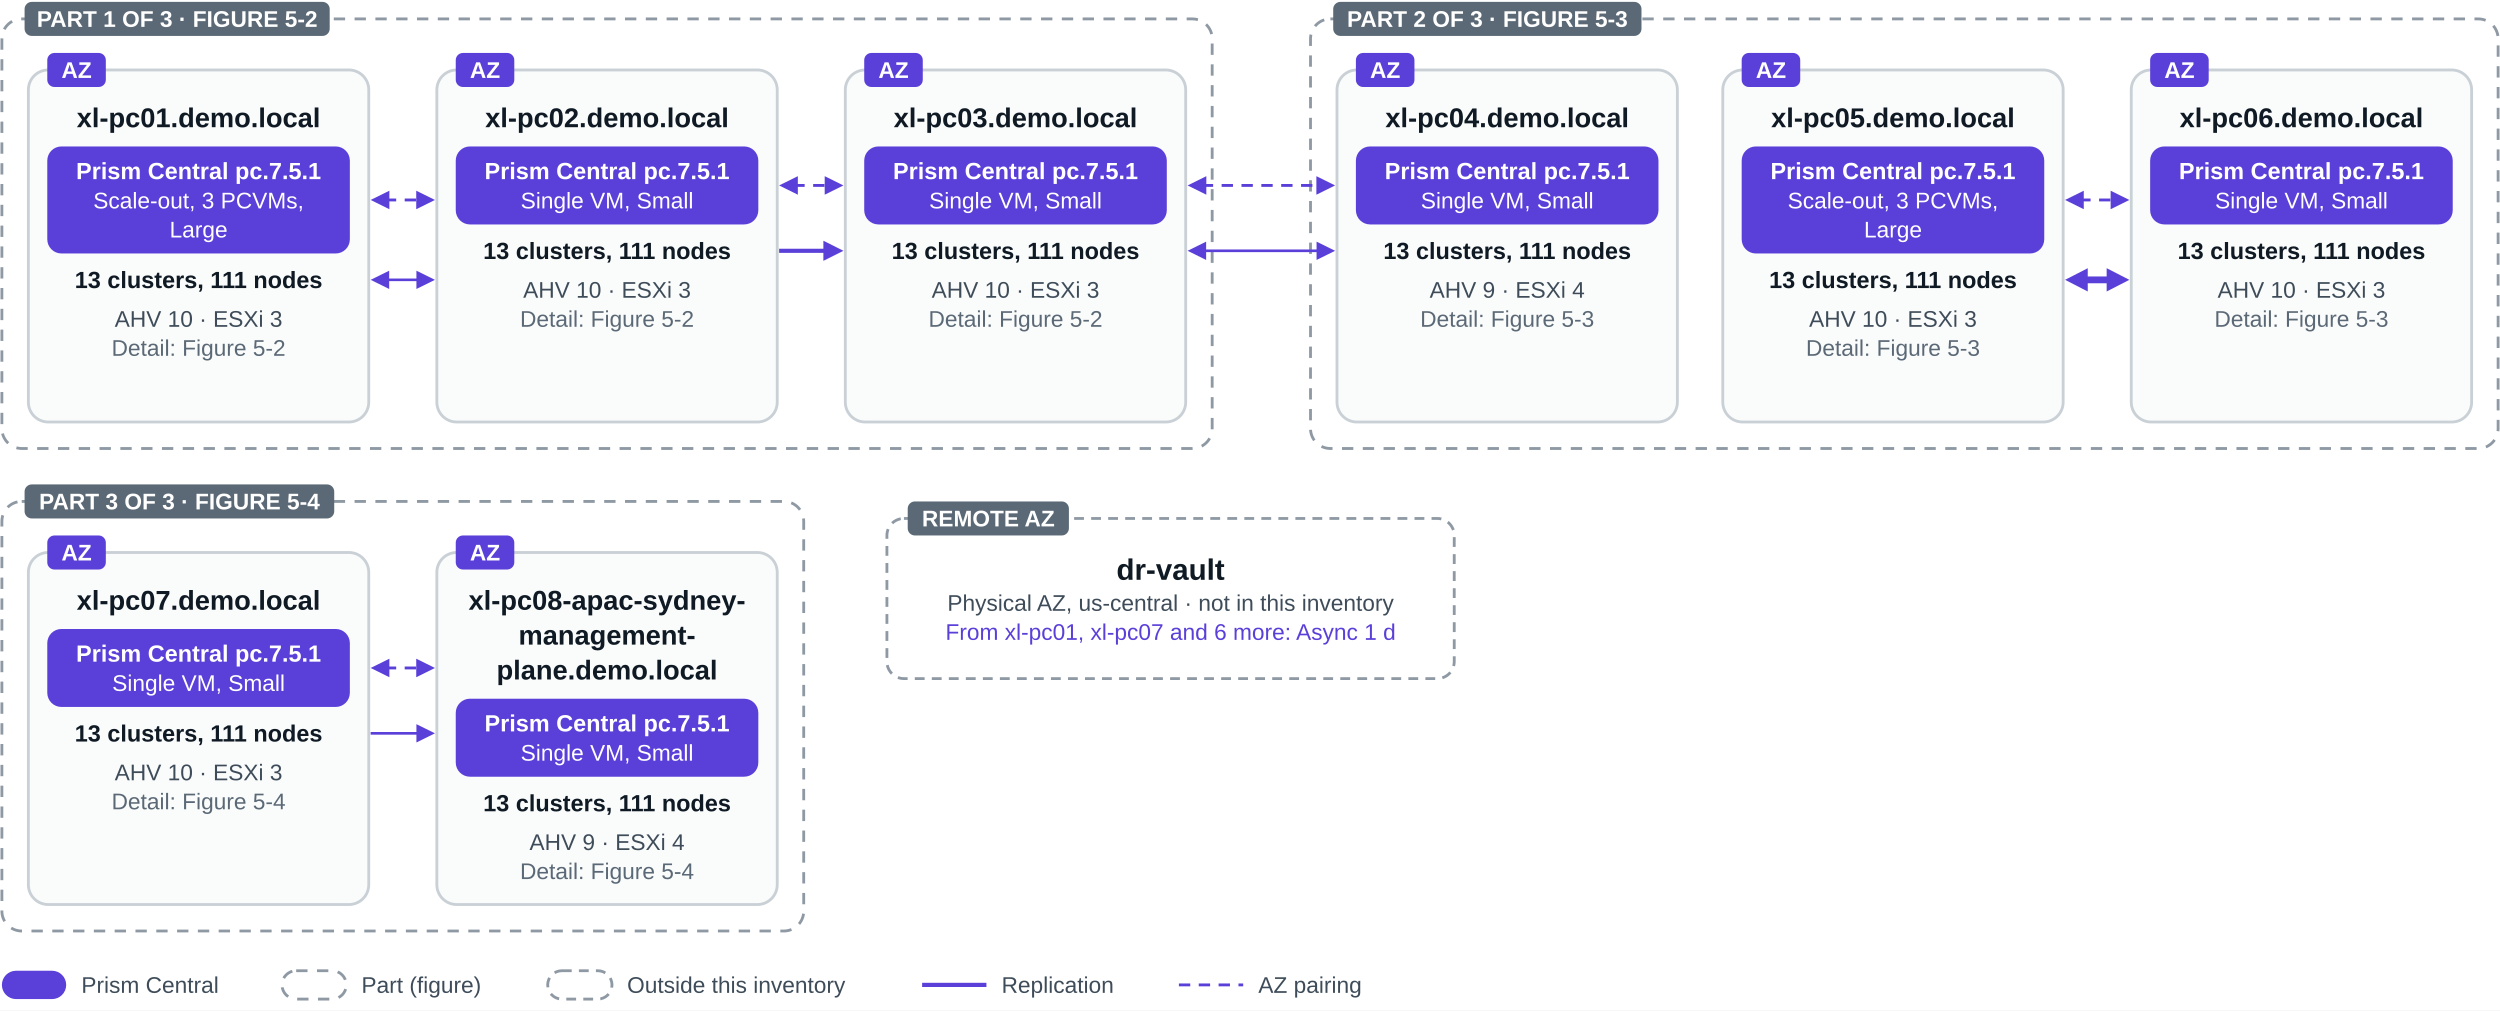
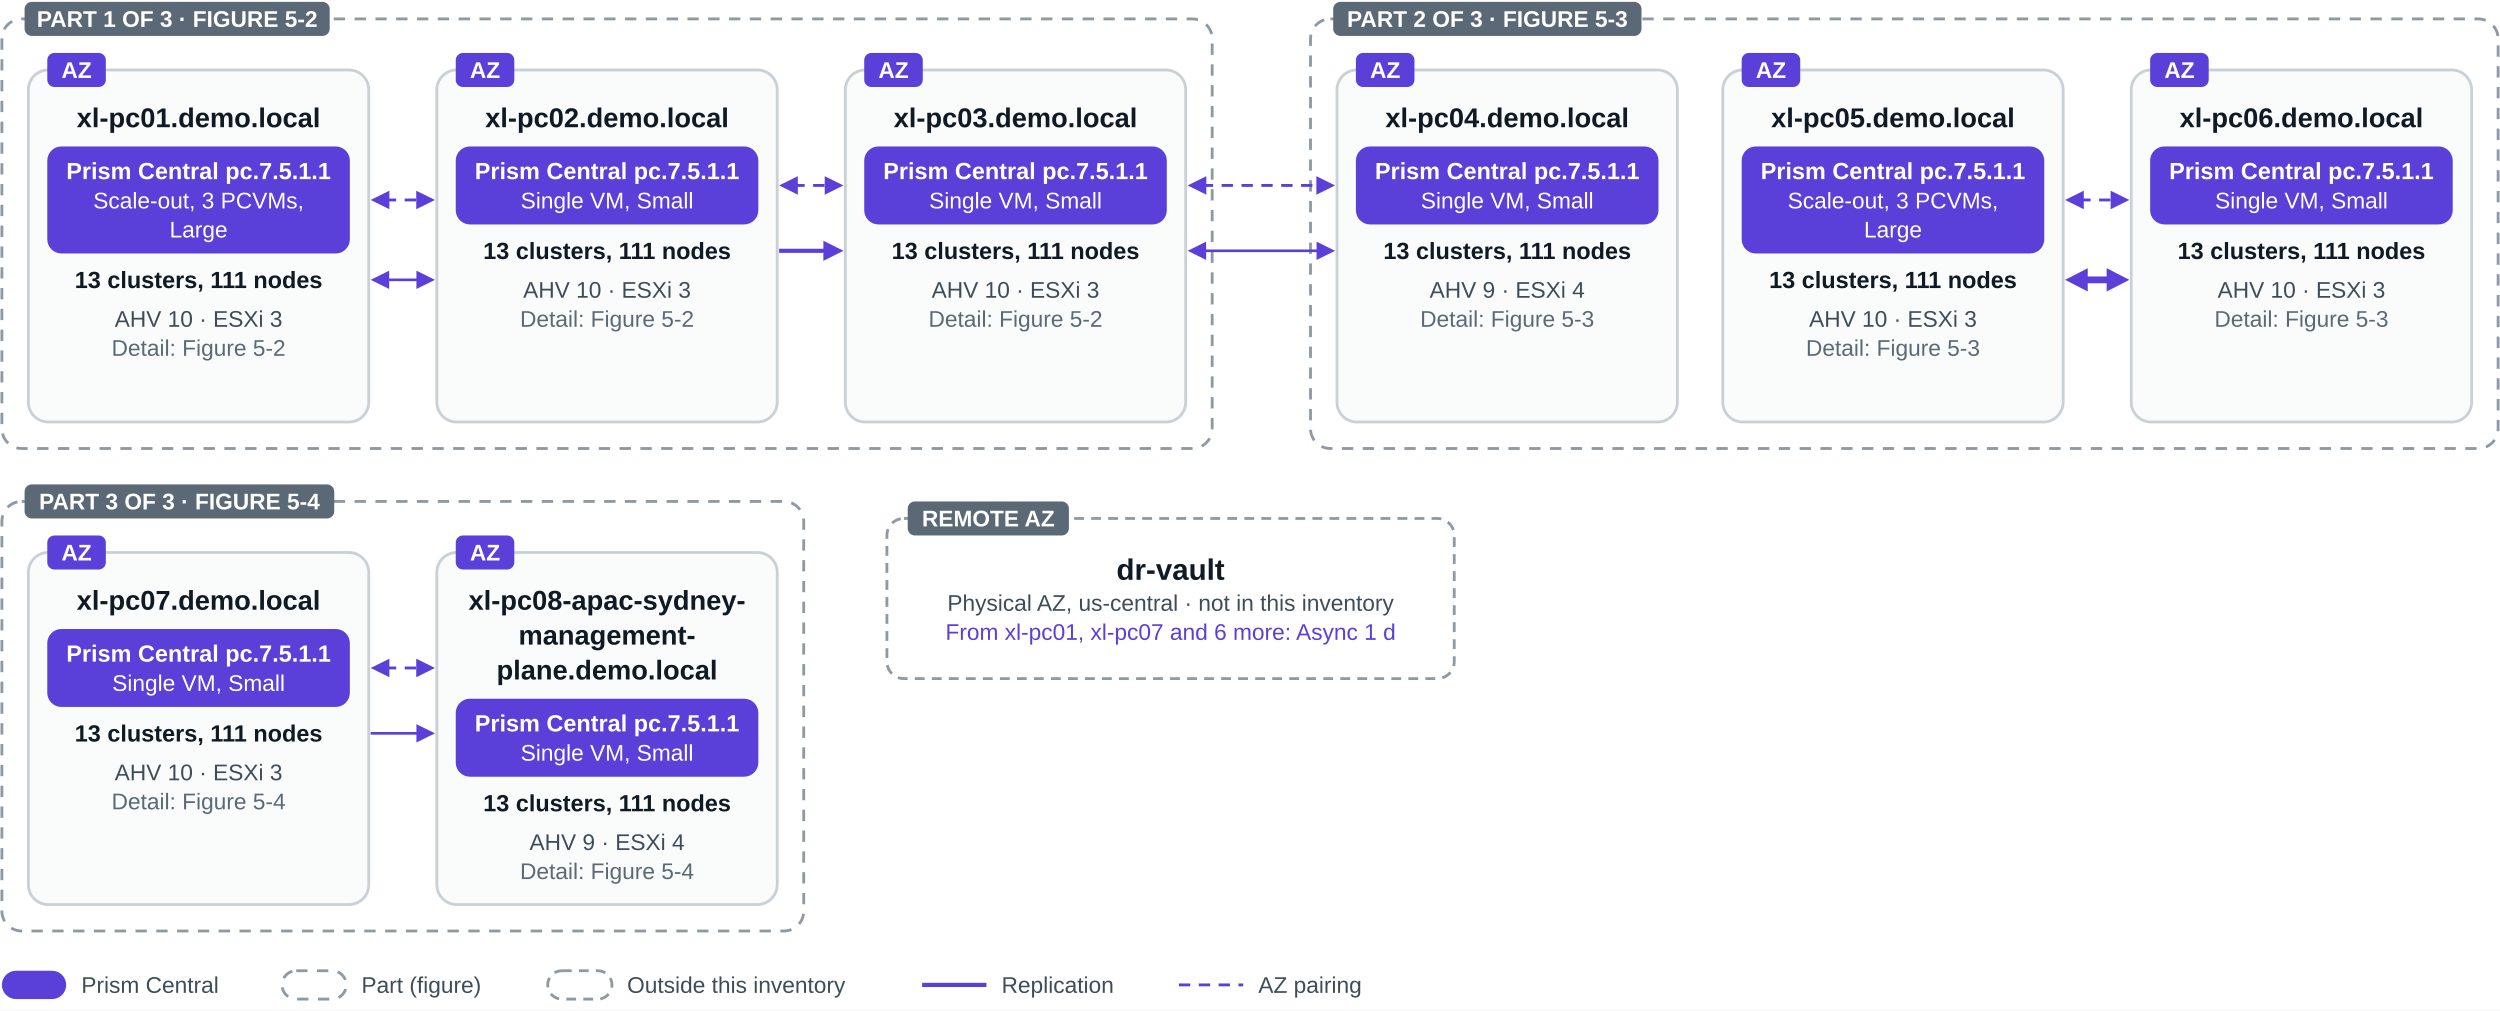
<svg xmlns="http://www.w3.org/2000/svg" version="1.1" width="661pt" height="267.16pt" viewBox="0 0 661 267.16" font-family="Figtree, Calibri, 'Segoe UI', Arial, sans-serif">
  <rect width="661" height="267.16" fill="#FFFFFF" />
  <g id="estate:part:1" data-kind="container" data-part="1 of 3" data-name="Part 1 Of 3 · Figure 5-2">
    <rect x="0.5" y="5" width="320" height="113.58" fill="none" rx="5.25" stroke="#8E99A4" stroke-width="0.75" stroke-dasharray="3 2.5" />
  </g>
  <g id="estate:part:2" data-kind="container" data-part="2 of 3" data-name="Part 2 Of 3 · Figure 5-3">
    <rect x="346.5" y="5" width="314" height="113.58" fill="none" rx="5.25" stroke="#8E99A4" stroke-width="0.75" stroke-dasharray="3 2.5" />
  </g>
  <g id="estate:part:3" data-kind="container" data-part="3 of 3" data-name="Part 3 Of 3 · Figure 5-4">
    <rect x="0.5" y="132.58" width="212" height="113.58" fill="none" rx="5.25" stroke="#8E99A4" stroke-width="0.75" stroke-dasharray="3 2.5" />
  </g>
  <g id="site:xl-pc01.demo.local" data-kind="box" data-name="xl-pc01.demo.local" data-prism-central="xl-pc01.demo.local">
    <rect x="7.5" y="18.5" width="90" height="93.08" fill="#FAFBFB" rx="5.25" stroke="#C9D0D6" stroke-width="0.75" />
    <text x="52.5" y="33.63" text-anchor="middle" font-size="7.2" font-weight="600" fill="#0F1A24" textLength="61.46" lengthAdjust="spacingAndGlyphs">xl-pc01.demo.local</text>
  </g>
  <g id="site:xl-pc01.demo.local:pc" data-kind="box" data-prism-central="xl-pc01.demo.local">
    <rect x="12.5" y="38.72" width="80" height="28.3" fill="#5B3FD9" rx="3.75" />
-     <text x="52.5" y="47.36" text-anchor="middle" font-size="6.2" font-weight="600" fill="#FFFFFF" textLength="60.48" lengthAdjust="spacingAndGlyphs">Prism Central pc.7.5.1</text>
+     <text x="52.5" y="47.36" text-anchor="middle" font-size="6.2" font-weight="600" fill="#FFFFFF" textLength="64.52" lengthAdjust="spacingAndGlyphs">Prism Central pc.7.5.1.1</text>
    <text x="52.5" y="55.1" text-anchor="middle" font-size="6" fill="#FFFFFF" textLength="54.95" lengthAdjust="spacingAndGlyphs">Scale-out, 3 PCVMs,</text>
    <text x="52.5" y="62.78" text-anchor="middle" font-size="6" fill="#FFFFFF" textLength="15.01" lengthAdjust="spacingAndGlyphs">Large</text>
  </g>
  <g id="site:xl-pc01.demo.local:counts" data-kind="label">
    <text x="52.5" y="76.16" text-anchor="middle" font-size="6.2" font-weight="600" fill="#0F1A24" textLength="59.09" lengthAdjust="spacingAndGlyphs">13 clusters, 111 nodes</text>
  </g>
  <g id="site:xl-pc01.demo.local:detail" data-kind="label">
    <text x="52.5" y="86.4" text-anchor="middle" font-size="6" fill="#3E4C59" textLength="42.08" lengthAdjust="spacingAndGlyphs">AHV 10 · ESXi 3</text>
    <text x="52.5" y="94.08" text-anchor="middle" font-size="6" fill="#5B6976" textLength="46.06" lengthAdjust="spacingAndGlyphs">Detail: Figure 5-2</text>
  </g>
  <g id="site:xl-pc02.demo.local" data-kind="box" data-name="xl-pc02.demo.local" data-prism-central="xl-pc02.demo.local">
    <rect x="115.5" y="18.5" width="90" height="93.08" fill="#FAFBFB" rx="5.25" stroke="#C9D0D6" stroke-width="0.75" />
    <text x="160.5" y="33.63" text-anchor="middle" font-size="7.2" font-weight="600" fill="#0F1A24" textLength="62.55" lengthAdjust="spacingAndGlyphs">xl-pc02.demo.local</text>
  </g>
  <g id="site:xl-pc02.demo.local:pc" data-kind="box" data-prism-central="xl-pc02.demo.local">
    <rect x="120.5" y="38.72" width="80" height="20.62" fill="#5B3FD9" rx="3.75" />
-     <text x="160.5" y="47.36" text-anchor="middle" font-size="6.2" font-weight="600" fill="#FFFFFF" textLength="60.48" lengthAdjust="spacingAndGlyphs">Prism Central pc.7.5.1</text>
+     <text x="160.5" y="47.36" text-anchor="middle" font-size="6.2" font-weight="600" fill="#FFFFFF" textLength="64.52" lengthAdjust="spacingAndGlyphs">Prism Central pc.7.5.1.1</text>
    <text x="160.5" y="55.1" text-anchor="middle" font-size="6" fill="#FFFFFF" textLength="44.59" lengthAdjust="spacingAndGlyphs">Single VM, Small</text>
  </g>
  <g id="site:xl-pc02.demo.local:counts" data-kind="label">
    <text x="160.5" y="68.48" text-anchor="middle" font-size="6.2" font-weight="600" fill="#0F1A24" textLength="59.09" lengthAdjust="spacingAndGlyphs">13 clusters, 111 nodes</text>
  </g>
  <g id="site:xl-pc02.demo.local:detail" data-kind="label">
    <text x="160.5" y="78.72" text-anchor="middle" font-size="6" fill="#3E4C59" textLength="42.08" lengthAdjust="spacingAndGlyphs">AHV 10 · ESXi 3</text>
    <text x="160.5" y="86.4" text-anchor="middle" font-size="6" fill="#5B6976" textLength="46.06" lengthAdjust="spacingAndGlyphs">Detail: Figure 5-2</text>
  </g>
  <g id="site:xl-pc03.demo.local" data-kind="box" data-name="xl-pc03.demo.local" data-prism-central="xl-pc03.demo.local">
    <rect x="223.5" y="18.5" width="90" height="93.08" fill="#FAFBFB" rx="5.25" stroke="#C9D0D6" stroke-width="0.75" />
    <text x="268.5" y="33.63" text-anchor="middle" font-size="7.2" font-weight="600" fill="#0F1A24" textLength="62.41" lengthAdjust="spacingAndGlyphs">xl-pc03.demo.local</text>
  </g>
  <g id="site:xl-pc03.demo.local:pc" data-kind="box" data-prism-central="xl-pc03.demo.local">
    <rect x="228.5" y="38.72" width="80" height="20.62" fill="#5B3FD9" rx="3.75" />
-     <text x="268.5" y="47.36" text-anchor="middle" font-size="6.2" font-weight="600" fill="#FFFFFF" textLength="60.48" lengthAdjust="spacingAndGlyphs">Prism Central pc.7.5.1</text>
+     <text x="268.5" y="47.36" text-anchor="middle" font-size="6.2" font-weight="600" fill="#FFFFFF" textLength="64.52" lengthAdjust="spacingAndGlyphs">Prism Central pc.7.5.1.1</text>
    <text x="268.5" y="55.1" text-anchor="middle" font-size="6" fill="#FFFFFF" textLength="44.59" lengthAdjust="spacingAndGlyphs">Single VM, Small</text>
  </g>
  <g id="site:xl-pc03.demo.local:counts" data-kind="label">
    <text x="268.5" y="68.48" text-anchor="middle" font-size="6.2" font-weight="600" fill="#0F1A24" textLength="59.09" lengthAdjust="spacingAndGlyphs">13 clusters, 111 nodes</text>
  </g>
  <g id="site:xl-pc03.demo.local:detail" data-kind="label">
    <text x="268.5" y="78.72" text-anchor="middle" font-size="6" fill="#3E4C59" textLength="42.08" lengthAdjust="spacingAndGlyphs">AHV 10 · ESXi 3</text>
    <text x="268.5" y="86.4" text-anchor="middle" font-size="6" fill="#5B6976" textLength="46.06" lengthAdjust="spacingAndGlyphs">Detail: Figure 5-2</text>
  </g>
  <g id="site:xl-pc04.demo.local" data-kind="box" data-name="xl-pc04.demo.local" data-prism-central="xl-pc04.demo.local">
    <rect x="353.5" y="18.5" width="90" height="93.08" fill="#FAFBFB" rx="5.25" stroke="#C9D0D6" stroke-width="0.75" />
    <text x="398.5" y="33.63" text-anchor="middle" font-size="7.2" font-weight="600" fill="#0F1A24" textLength="62.96" lengthAdjust="spacingAndGlyphs">xl-pc04.demo.local</text>
  </g>
  <g id="site:xl-pc04.demo.local:pc" data-kind="box" data-prism-central="xl-pc04.demo.local">
    <rect x="358.5" y="38.72" width="80" height="20.62" fill="#5B3FD9" rx="3.75" />
-     <text x="398.5" y="47.36" text-anchor="middle" font-size="6.2" font-weight="600" fill="#FFFFFF" textLength="60.48" lengthAdjust="spacingAndGlyphs">Prism Central pc.7.5.1</text>
+     <text x="398.5" y="47.36" text-anchor="middle" font-size="6.2" font-weight="600" fill="#FFFFFF" textLength="64.52" lengthAdjust="spacingAndGlyphs">Prism Central pc.7.5.1.1</text>
    <text x="398.5" y="55.1" text-anchor="middle" font-size="6" fill="#FFFFFF" textLength="44.59" lengthAdjust="spacingAndGlyphs">Single VM, Small</text>
  </g>
  <g id="site:xl-pc04.demo.local:counts" data-kind="label">
    <text x="398.5" y="68.48" text-anchor="middle" font-size="6.2" font-weight="600" fill="#0F1A24" textLength="59.09" lengthAdjust="spacingAndGlyphs">13 clusters, 111 nodes</text>
  </g>
  <g id="site:xl-pc04.demo.local:detail" data-kind="label">
    <text x="398.5" y="78.72" text-anchor="middle" font-size="6" fill="#3E4C59" textLength="39.61" lengthAdjust="spacingAndGlyphs">AHV 9 · ESXi 4</text>
    <text x="398.5" y="86.4" text-anchor="middle" font-size="6" fill="#5B6976" textLength="45.97" lengthAdjust="spacingAndGlyphs">Detail: Figure 5-3</text>
  </g>
  <g id="site:xl-pc05.demo.local" data-kind="box" data-name="xl-pc05.demo.local" data-prism-central="xl-pc05.demo.local">
    <rect x="455.5" y="18.5" width="90" height="93.08" fill="#FAFBFB" rx="5.25" stroke="#C9D0D6" stroke-width="0.75" />
    <text x="500.5" y="33.63" text-anchor="middle" font-size="7.2" font-weight="600" fill="#0F1A24" textLength="62.6" lengthAdjust="spacingAndGlyphs">xl-pc05.demo.local</text>
  </g>
  <g id="site:xl-pc05.demo.local:pc" data-kind="box" data-prism-central="xl-pc05.demo.local">
    <rect x="460.5" y="38.72" width="80" height="28.3" fill="#5B3FD9" rx="3.75" />
-     <text x="500.5" y="47.36" text-anchor="middle" font-size="6.2" font-weight="600" fill="#FFFFFF" textLength="60.48" lengthAdjust="spacingAndGlyphs">Prism Central pc.7.5.1</text>
+     <text x="500.5" y="47.36" text-anchor="middle" font-size="6.2" font-weight="600" fill="#FFFFFF" textLength="64.52" lengthAdjust="spacingAndGlyphs">Prism Central pc.7.5.1.1</text>
    <text x="500.5" y="55.1" text-anchor="middle" font-size="6" fill="#FFFFFF" textLength="54.95" lengthAdjust="spacingAndGlyphs">Scale-out, 3 PCVMs,</text>
    <text x="500.5" y="62.78" text-anchor="middle" font-size="6" fill="#FFFFFF" textLength="15.01" lengthAdjust="spacingAndGlyphs">Large</text>
  </g>
  <g id="site:xl-pc05.demo.local:counts" data-kind="label">
    <text x="500.5" y="76.16" text-anchor="middle" font-size="6.2" font-weight="600" fill="#0F1A24" textLength="59.09" lengthAdjust="spacingAndGlyphs">13 clusters, 111 nodes</text>
  </g>
  <g id="site:xl-pc05.demo.local:detail" data-kind="label">
    <text x="500.5" y="86.4" text-anchor="middle" font-size="6" fill="#3E4C59" textLength="42.08" lengthAdjust="spacingAndGlyphs">AHV 10 · ESXi 3</text>
    <text x="500.5" y="94.08" text-anchor="middle" font-size="6" fill="#5B6976" textLength="45.97" lengthAdjust="spacingAndGlyphs">Detail: Figure 5-3</text>
  </g>
  <g id="site:xl-pc06.demo.local" data-kind="box" data-name="xl-pc06.demo.local" data-prism-central="xl-pc06.demo.local">
    <rect x="563.5" y="18.5" width="90" height="93.08" fill="#FAFBFB" rx="5.25" stroke="#C9D0D6" stroke-width="0.75" />
    <text x="608.5" y="33.63" text-anchor="middle" font-size="7.2" font-weight="600" fill="#0F1A24" textLength="62.58" lengthAdjust="spacingAndGlyphs">xl-pc06.demo.local</text>
  </g>
  <g id="site:xl-pc06.demo.local:pc" data-kind="box" data-prism-central="xl-pc06.demo.local">
    <rect x="568.5" y="38.72" width="80" height="20.62" fill="#5B3FD9" rx="3.75" />
-     <text x="608.5" y="47.36" text-anchor="middle" font-size="6.2" font-weight="600" fill="#FFFFFF" textLength="60.48" lengthAdjust="spacingAndGlyphs">Prism Central pc.7.5.1</text>
+     <text x="608.5" y="47.36" text-anchor="middle" font-size="6.2" font-weight="600" fill="#FFFFFF" textLength="64.52" lengthAdjust="spacingAndGlyphs">Prism Central pc.7.5.1.1</text>
    <text x="608.5" y="55.1" text-anchor="middle" font-size="6" fill="#FFFFFF" textLength="44.59" lengthAdjust="spacingAndGlyphs">Single VM, Small</text>
  </g>
  <g id="site:xl-pc06.demo.local:counts" data-kind="label">
    <text x="608.5" y="68.48" text-anchor="middle" font-size="6.2" font-weight="600" fill="#0F1A24" textLength="59.09" lengthAdjust="spacingAndGlyphs">13 clusters, 111 nodes</text>
  </g>
  <g id="site:xl-pc06.demo.local:detail" data-kind="label">
    <text x="608.5" y="78.72" text-anchor="middle" font-size="6" fill="#3E4C59" textLength="42.08" lengthAdjust="spacingAndGlyphs">AHV 10 · ESXi 3</text>
    <text x="608.5" y="86.4" text-anchor="middle" font-size="6" fill="#5B6976" textLength="45.97" lengthAdjust="spacingAndGlyphs">Detail: Figure 5-3</text>
  </g>
  <g id="site:xl-pc07.demo.local" data-kind="box" data-name="xl-pc07.demo.local" data-prism-central="xl-pc07.demo.local">
    <rect x="7.5" y="146.08" width="90" height="93.08" fill="#FAFBFB" rx="5.25" stroke="#C9D0D6" stroke-width="0.75" />
    <text x="52.5" y="161.21" text-anchor="middle" font-size="7.2" font-weight="600" fill="#0F1A24" textLength="62.39" lengthAdjust="spacingAndGlyphs">xl-pc07.demo.local</text>
  </g>
  <g id="site:xl-pc07.demo.local:pc" data-kind="box" data-prism-central="xl-pc07.demo.local">
    <rect x="12.5" y="166.3" width="80" height="20.62" fill="#5B3FD9" rx="3.75" />
-     <text x="52.5" y="174.94" text-anchor="middle" font-size="6.2" font-weight="600" fill="#FFFFFF" textLength="60.48" lengthAdjust="spacingAndGlyphs">Prism Central pc.7.5.1</text>
+     <text x="52.5" y="174.94" text-anchor="middle" font-size="6.2" font-weight="600" fill="#FFFFFF" textLength="64.52" lengthAdjust="spacingAndGlyphs">Prism Central pc.7.5.1.1</text>
    <text x="52.5" y="182.68" text-anchor="middle" font-size="6" fill="#FFFFFF" textLength="44.59" lengthAdjust="spacingAndGlyphs">Single VM, Small</text>
  </g>
  <g id="site:xl-pc07.demo.local:counts" data-kind="label">
    <text x="52.5" y="196.06" text-anchor="middle" font-size="6.2" font-weight="600" fill="#0F1A24" textLength="59.09" lengthAdjust="spacingAndGlyphs">13 clusters, 111 nodes</text>
  </g>
  <g id="site:xl-pc07.demo.local:detail" data-kind="label">
    <text x="52.5" y="206.3" text-anchor="middle" font-size="6" fill="#3E4C59" textLength="42.08" lengthAdjust="spacingAndGlyphs">AHV 10 · ESXi 3</text>
    <text x="52.5" y="213.98" text-anchor="middle" font-size="6" fill="#5B6976" textLength="46.43" lengthAdjust="spacingAndGlyphs">Detail: Figure 5-4</text>
  </g>
  <g id="site:xl-pc08-apac-sydney-management-plane.demo.local" data-kind="box" data-name="xl-pc08-apac-sydney-management-plane.demo.local" data-prism-central="xl-pc08-apac-sydney-management-plane.demo.local">
    <rect x="115.5" y="146.08" width="90" height="93.08" fill="#FAFBFB" rx="5.25" stroke="#C9D0D6" stroke-width="0.75" />
    <text x="160.5" y="161.21" text-anchor="middle" font-size="7.2" font-weight="600" fill="#0F1A24" textLength="73.9" lengthAdjust="spacingAndGlyphs">xl-pc08-apac-sydney-</text>
    <text x="160.5" y="170.43" text-anchor="middle" font-size="7.2" font-weight="600" fill="#0F1A24" textLength="46.12" lengthAdjust="spacingAndGlyphs">management-</text>
    <text x="160.5" y="179.65" text-anchor="middle" font-size="7.2" font-weight="600" fill="#0F1A24" textLength="55.04" lengthAdjust="spacingAndGlyphs">plane.demo.local</text>
  </g>
  <g id="site:xl-pc08-apac-sydney-management-plane.demo.local:pc" data-kind="box" data-prism-central="xl-pc08-apac-sydney-management-plane.demo.local">
    <rect x="120.5" y="184.74" width="80" height="20.62" fill="#5B3FD9" rx="3.75" />
-     <text x="160.5" y="193.38" text-anchor="middle" font-size="6.2" font-weight="600" fill="#FFFFFF" textLength="60.48" lengthAdjust="spacingAndGlyphs">Prism Central pc.7.5.1</text>
+     <text x="160.5" y="193.38" text-anchor="middle" font-size="6.2" font-weight="600" fill="#FFFFFF" textLength="64.52" lengthAdjust="spacingAndGlyphs">Prism Central pc.7.5.1.1</text>
    <text x="160.5" y="201.12" text-anchor="middle" font-size="6" fill="#FFFFFF" textLength="44.59" lengthAdjust="spacingAndGlyphs">Single VM, Small</text>
  </g>
  <g id="site:xl-pc08-apac-sydney-management-plane.demo.local:counts" data-kind="label">
    <text x="160.5" y="214.5" text-anchor="middle" font-size="6.2" font-weight="600" fill="#0F1A24" textLength="59.09" lengthAdjust="spacingAndGlyphs">13 clusters, 111 nodes</text>
  </g>
  <g id="site:xl-pc08-apac-sydney-management-plane.demo.local:detail" data-kind="label">
    <text x="160.5" y="224.74" text-anchor="middle" font-size="6" fill="#3E4C59" textLength="39.61" lengthAdjust="spacingAndGlyphs">AHV 9 · ESXi 4</text>
    <text x="160.5" y="232.42" text-anchor="middle" font-size="6" fill="#5B6976" textLength="46.43" lengthAdjust="spacingAndGlyphs">Detail: Figure 5-4</text>
  </g>
  <g id="az:dr-vault" data-kind="box" data-availability-zone="dr-vault" data-name="dr-vault">
    <rect x="234.5" y="137.08" width="150" height="42.34" fill="#FFFFFF" rx="4.5" stroke="#8E99A4" stroke-width="0.75" stroke-dasharray="2.6 1.9" />
    <text x="309.5" y="153.3" text-anchor="middle" font-size="7.8" font-weight="600" fill="#0F1A24" textLength="28.27" lengthAdjust="spacingAndGlyphs">dr-vault</text>
    <text x="309.5" y="161.5" text-anchor="middle" font-size="6" fill="#3E4C59" textLength="119.2" lengthAdjust="spacingAndGlyphs">Physical AZ, us-central · not in this inventory</text>
    <text x="309.5" y="169.18" text-anchor="middle" font-size="6" fill="#5B3FD9" textLength="118.73" lengthAdjust="spacingAndGlyphs">From xl-pc01, xl-pc07 and 6 more: Async 1 d</text>
  </g>
  <g id="legend:0" data-kind="swatch">
    <rect x="0.5" y="256.66" width="17" height="7.5" fill="#5B3FD9" rx="3.75" />
  </g>
  <g id="legend:0:label" data-kind="label">
    <text x="21.5" y="262.51" font-size="6" fill="#3E4C59" textLength="35.9" lengthAdjust="spacingAndGlyphs">Prism Central</text>
  </g>
  <g id="legend:1" data-kind="swatch">
    <rect x="74.56" y="256.66" width="17" height="7.5" fill="none" rx="3.75" stroke="#8E99A4" stroke-width="0.75" stroke-dasharray="3 2.5" />
  </g>
  <g id="legend:1:label" data-kind="label">
    <text x="95.56" y="262.51" font-size="6" fill="#3E4C59" textLength="32.32" lengthAdjust="spacingAndGlyphs">Part (figure)</text>
  </g>
  <g id="legend:2" data-kind="swatch">
    <rect x="144.81" y="256.66" width="17" height="7.5" fill="#FFFFFF" rx="3.75" stroke="#8E99A4" stroke-width="0.75" stroke-dasharray="2.6 1.9" />
  </g>
  <g id="legend:2:label" data-kind="label">
    <text x="165.81" y="262.51" font-size="6" fill="#3E4C59" textLength="59.44" lengthAdjust="spacingAndGlyphs">Outside this inventory</text>
  </g>
  <g id="legend:3:label" data-kind="label">
    <text x="264.81" y="262.51" font-size="6" fill="#3E4C59" textLength="30.08" lengthAdjust="spacingAndGlyphs">Replication</text>
  </g>
  <g id="legend:4:label" data-kind="label">
    <text x="332.7" y="262.51" font-size="6" fill="#3E4C59" textLength="27.68" lengthAdjust="spacingAndGlyphs">AZ pairing</text>
  </g>
  <g id="link:pairing:site:xl-pc01.demo.local-&gt;site:xl-pc02.demo.local" data-kind="edge" data-link="pairing">
    <polyline points="101.75,52.87 111.25,52.87" fill="none" stroke="#5B3FD9" stroke-width="0.75" stroke-linejoin="round" stroke-dasharray="3 2.25" />
    <polygon points="115,52.87 110.05,55.32 110.05,50.42" fill="#5B3FD9" />
    <polygon points="98,52.87 102.95,50.42 102.95,55.32" fill="#5B3FD9" />
  </g>
  <g id="link:replication:site:xl-pc01.demo.local-&gt;site:xl-pc02.demo.local" data-kind="edge" data-link="replication">
    <polyline points="101.7,73.99 111.3,73.99" fill="none" stroke="#5B3FD9" stroke-width="0.7" stroke-linejoin="round" />
    <polygon points="115,73.99 110.1,76.41 110.1,71.57" fill="#5B3FD9" />
    <polygon points="98,73.99 102.9,71.57 102.9,76.41" fill="#5B3FD9" />
  </g>
  <g id="link:pairing:site:xl-pc02.demo.local-&gt;site:xl-pc03.demo.local" data-kind="edge" data-link="pairing">
    <polyline points="209.75,49.03 219.25,49.03" fill="none" stroke="#5B3FD9" stroke-width="0.75" stroke-linejoin="round" stroke-dasharray="3 2.25" />
    <polygon points="223,49.03 218.05,51.48 218.05,46.58" fill="#5B3FD9" />
    <polygon points="206,49.03 210.95,46.58 210.95,51.48" fill="#5B3FD9" />
  </g>
  <g id="link:replication:site:xl-pc02.demo.local-&gt;site:xl-pc03.demo.local" data-kind="edge" data-link="replication">
    <polyline points="206,66.31 218.9,66.31" fill="none" stroke="#5B3FD9" stroke-width="1.1" stroke-linejoin="round" />
    <polygon points="223,66.31 217.7,68.97 217.7,63.65" fill="#5B3FD9" />
  </g>
  <g id="link:pairing:site:xl-pc03.demo.local-&gt;site:xl-pc04.demo.local" data-kind="edge" data-link="pairing">
    <polyline points="317.75,49.03 349.25,49.03" fill="none" stroke="#5B3FD9" stroke-width="0.75" stroke-linejoin="round" stroke-dasharray="3 2.25" />
    <polygon points="353,49.03 348.05,51.48 348.05,46.58" fill="#5B3FD9" />
    <polygon points="314,49.03 318.95,46.58 318.95,51.48" fill="#5B3FD9" />
  </g>
  <g id="link:replication:site:xl-pc03.demo.local-&gt;site:xl-pc04.demo.local" data-kind="edge" data-link="replication">
    <polyline points="317.7,66.31 349.3,66.31" fill="none" stroke="#5B3FD9" stroke-width="0.7" stroke-linejoin="round" />
    <polygon points="353,66.31 348.1,68.73 348.1,63.89" fill="#5B3FD9" />
    <polygon points="314,66.31 318.9,63.89 318.9,68.73" fill="#5B3FD9" />
  </g>
  <g id="link:pairing:site:xl-pc05.demo.local-&gt;site:xl-pc06.demo.local" data-kind="edge" data-link="pairing">
    <polyline points="549.75,52.87 559.25,52.87" fill="none" stroke="#5B3FD9" stroke-width="0.75" stroke-linejoin="round" stroke-dasharray="3 2.25" />
    <polygon points="563,52.87 558.05,55.32 558.05,50.42" fill="#5B3FD9" />
    <polygon points="546,52.87 550.95,50.42 550.95,55.32" fill="#5B3FD9" />
  </g>
  <g id="link:replication:site:xl-pc05.demo.local-&gt;site:xl-pc06.demo.local" data-kind="edge" data-link="replication">
    <polyline points="550.8,73.99 558.2,73.99" fill="none" stroke="#5B3FD9" stroke-width="1.8" stroke-linejoin="round" />
    <polygon points="563,73.99 557,77.07 557,70.91" fill="#5B3FD9" />
    <polygon points="546,73.99 552,70.91 552,77.07" fill="#5B3FD9" />
  </g>
  <g id="link:pairing:site:xl-pc07.demo.local-&gt;site:xl-pc08-apac-sydney-management-plane.demo.local" data-kind="edge" data-link="pairing">
    <polyline points="101.75,176.61 111.25,176.61" fill="none" stroke="#5B3FD9" stroke-width="0.75" stroke-linejoin="round" stroke-dasharray="3 2.25" />
    <polygon points="115,176.61 110.05,179.06 110.05,174.16" fill="#5B3FD9" />
    <polygon points="98,176.61 102.95,174.16 102.95,179.06" fill="#5B3FD9" />
  </g>
  <g id="link:replication:site:xl-pc07.demo.local-&gt;site:xl-pc08-apac-sydney-management-plane.demo.local" data-kind="edge" data-link="replication">
    <polyline points="98,193.89 111.3,193.89" fill="none" stroke="#5B3FD9" stroke-width="0.7" stroke-linejoin="round" />
    <polygon points="115,193.89 110.1,196.31 110.1,191.47" fill="#5B3FD9" />
  </g>
  <g id="legend:3" data-kind="edge" data-link="">
    <polyline points="243.81,260.41 260.81,260.41" fill="none" stroke="#5B3FD9" stroke-width="1.1" stroke-linejoin="round" />
  </g>
  <g id="legend:4" data-kind="edge" data-link="">
    <polyline points="311.7,260.41 328.7,260.41" fill="none" stroke="#5B3FD9" stroke-width="0.75" stroke-linejoin="round" stroke-dasharray="3 2.25" />
  </g>
  <g id="estate:part:1:tag" data-kind="tag">
    <rect x="6.5" y="0.5" width="80.67" height="9" fill="#5B6976" rx="1.9" />
    <text x="46.84" y="7.1" text-anchor="middle" font-size="6" font-weight="600" fill="#FFFFFF" textLength="69.5" lengthAdjust="spacingAndGlyphs">PART 1 OF 3 · FIGURE 5-2</text>
  </g>
  <g id="site:xl-pc01.demo.local:tag" data-kind="tag">
    <rect x="12.5" y="14" width="15.48" height="9" fill="#5B3FD9" rx="1.9" />
    <text x="20.24" y="20.6" text-anchor="middle" font-size="6" font-weight="600" fill="#FFFFFF" textLength="8" lengthAdjust="spacingAndGlyphs">AZ</text>
  </g>
  <g id="site:xl-pc02.demo.local:tag" data-kind="tag">
    <rect x="120.5" y="14" width="15.48" height="9" fill="#5B3FD9" rx="1.9" />
    <text x="128.24" y="20.6" text-anchor="middle" font-size="6" font-weight="600" fill="#FFFFFF" textLength="8" lengthAdjust="spacingAndGlyphs">AZ</text>
  </g>
  <g id="site:xl-pc03.demo.local:tag" data-kind="tag">
    <rect x="228.5" y="14" width="15.48" height="9" fill="#5B3FD9" rx="1.9" />
    <text x="236.24" y="20.6" text-anchor="middle" font-size="6" font-weight="600" fill="#FFFFFF" textLength="8" lengthAdjust="spacingAndGlyphs">AZ</text>
  </g>
  <g id="estate:part:2:tag" data-kind="tag">
    <rect x="352.5" y="0.5" width="81.51" height="9" fill="#5B6976" rx="1.9" />
    <text x="393.26" y="7.1" text-anchor="middle" font-size="6" font-weight="600" fill="#FFFFFF" textLength="70.29" lengthAdjust="spacingAndGlyphs">PART 2 OF 3 · FIGURE 5-3</text>
  </g>
  <g id="site:xl-pc04.demo.local:tag" data-kind="tag">
    <rect x="358.5" y="14" width="15.48" height="9" fill="#5B3FD9" rx="1.9" />
    <text x="366.24" y="20.6" text-anchor="middle" font-size="6" font-weight="600" fill="#FFFFFF" textLength="8" lengthAdjust="spacingAndGlyphs">AZ</text>
  </g>
  <g id="site:xl-pc05.demo.local:tag" data-kind="tag">
    <rect x="460.5" y="14" width="15.48" height="9" fill="#5B3FD9" rx="1.9" />
    <text x="468.24" y="20.6" text-anchor="middle" font-size="6" font-weight="600" fill="#FFFFFF" textLength="8" lengthAdjust="spacingAndGlyphs">AZ</text>
  </g>
  <g id="site:xl-pc06.demo.local:tag" data-kind="tag">
    <rect x="568.5" y="14" width="15.48" height="9" fill="#5B3FD9" rx="1.9" />
    <text x="576.24" y="20.6" text-anchor="middle" font-size="6" font-weight="600" fill="#FFFFFF" textLength="8" lengthAdjust="spacingAndGlyphs">AZ</text>
  </g>
  <g id="estate:part:3:tag" data-kind="tag">
    <rect x="6.5" y="128.08" width="81.87" height="9" fill="#5B6976" rx="1.9" />
    <text x="47.44" y="134.68" text-anchor="middle" font-size="6" font-weight="600" fill="#FFFFFF" textLength="70.63" lengthAdjust="spacingAndGlyphs">PART 3 OF 3 · FIGURE 5-4</text>
  </g>
  <g id="site:xl-pc07.demo.local:tag" data-kind="tag">
    <rect x="12.5" y="141.58" width="15.48" height="9" fill="#5B3FD9" rx="1.9" />
    <text x="20.24" y="148.18" text-anchor="middle" font-size="6" font-weight="600" fill="#FFFFFF" textLength="8" lengthAdjust="spacingAndGlyphs">AZ</text>
  </g>
  <g id="site:xl-pc08-apac-sydney-management-plane.demo.local:tag" data-kind="tag">
    <rect x="120.5" y="141.58" width="15.48" height="9" fill="#5B3FD9" rx="1.9" />
    <text x="128.24" y="148.18" text-anchor="middle" font-size="6" font-weight="600" fill="#FFFFFF" textLength="8" lengthAdjust="spacingAndGlyphs">AZ</text>
  </g>
  <g id="az:dr-vault:tag" data-kind="tag">
    <rect x="240" y="132.58" width="42.62" height="9" fill="#5B6976" rx="1.9" />
    <text x="261.31" y="139.18" text-anchor="middle" font-size="6" font-weight="600" fill="#FFFFFF" textLength="33.6" lengthAdjust="spacingAndGlyphs">REMOTE AZ</text>
  </g>
</svg>
